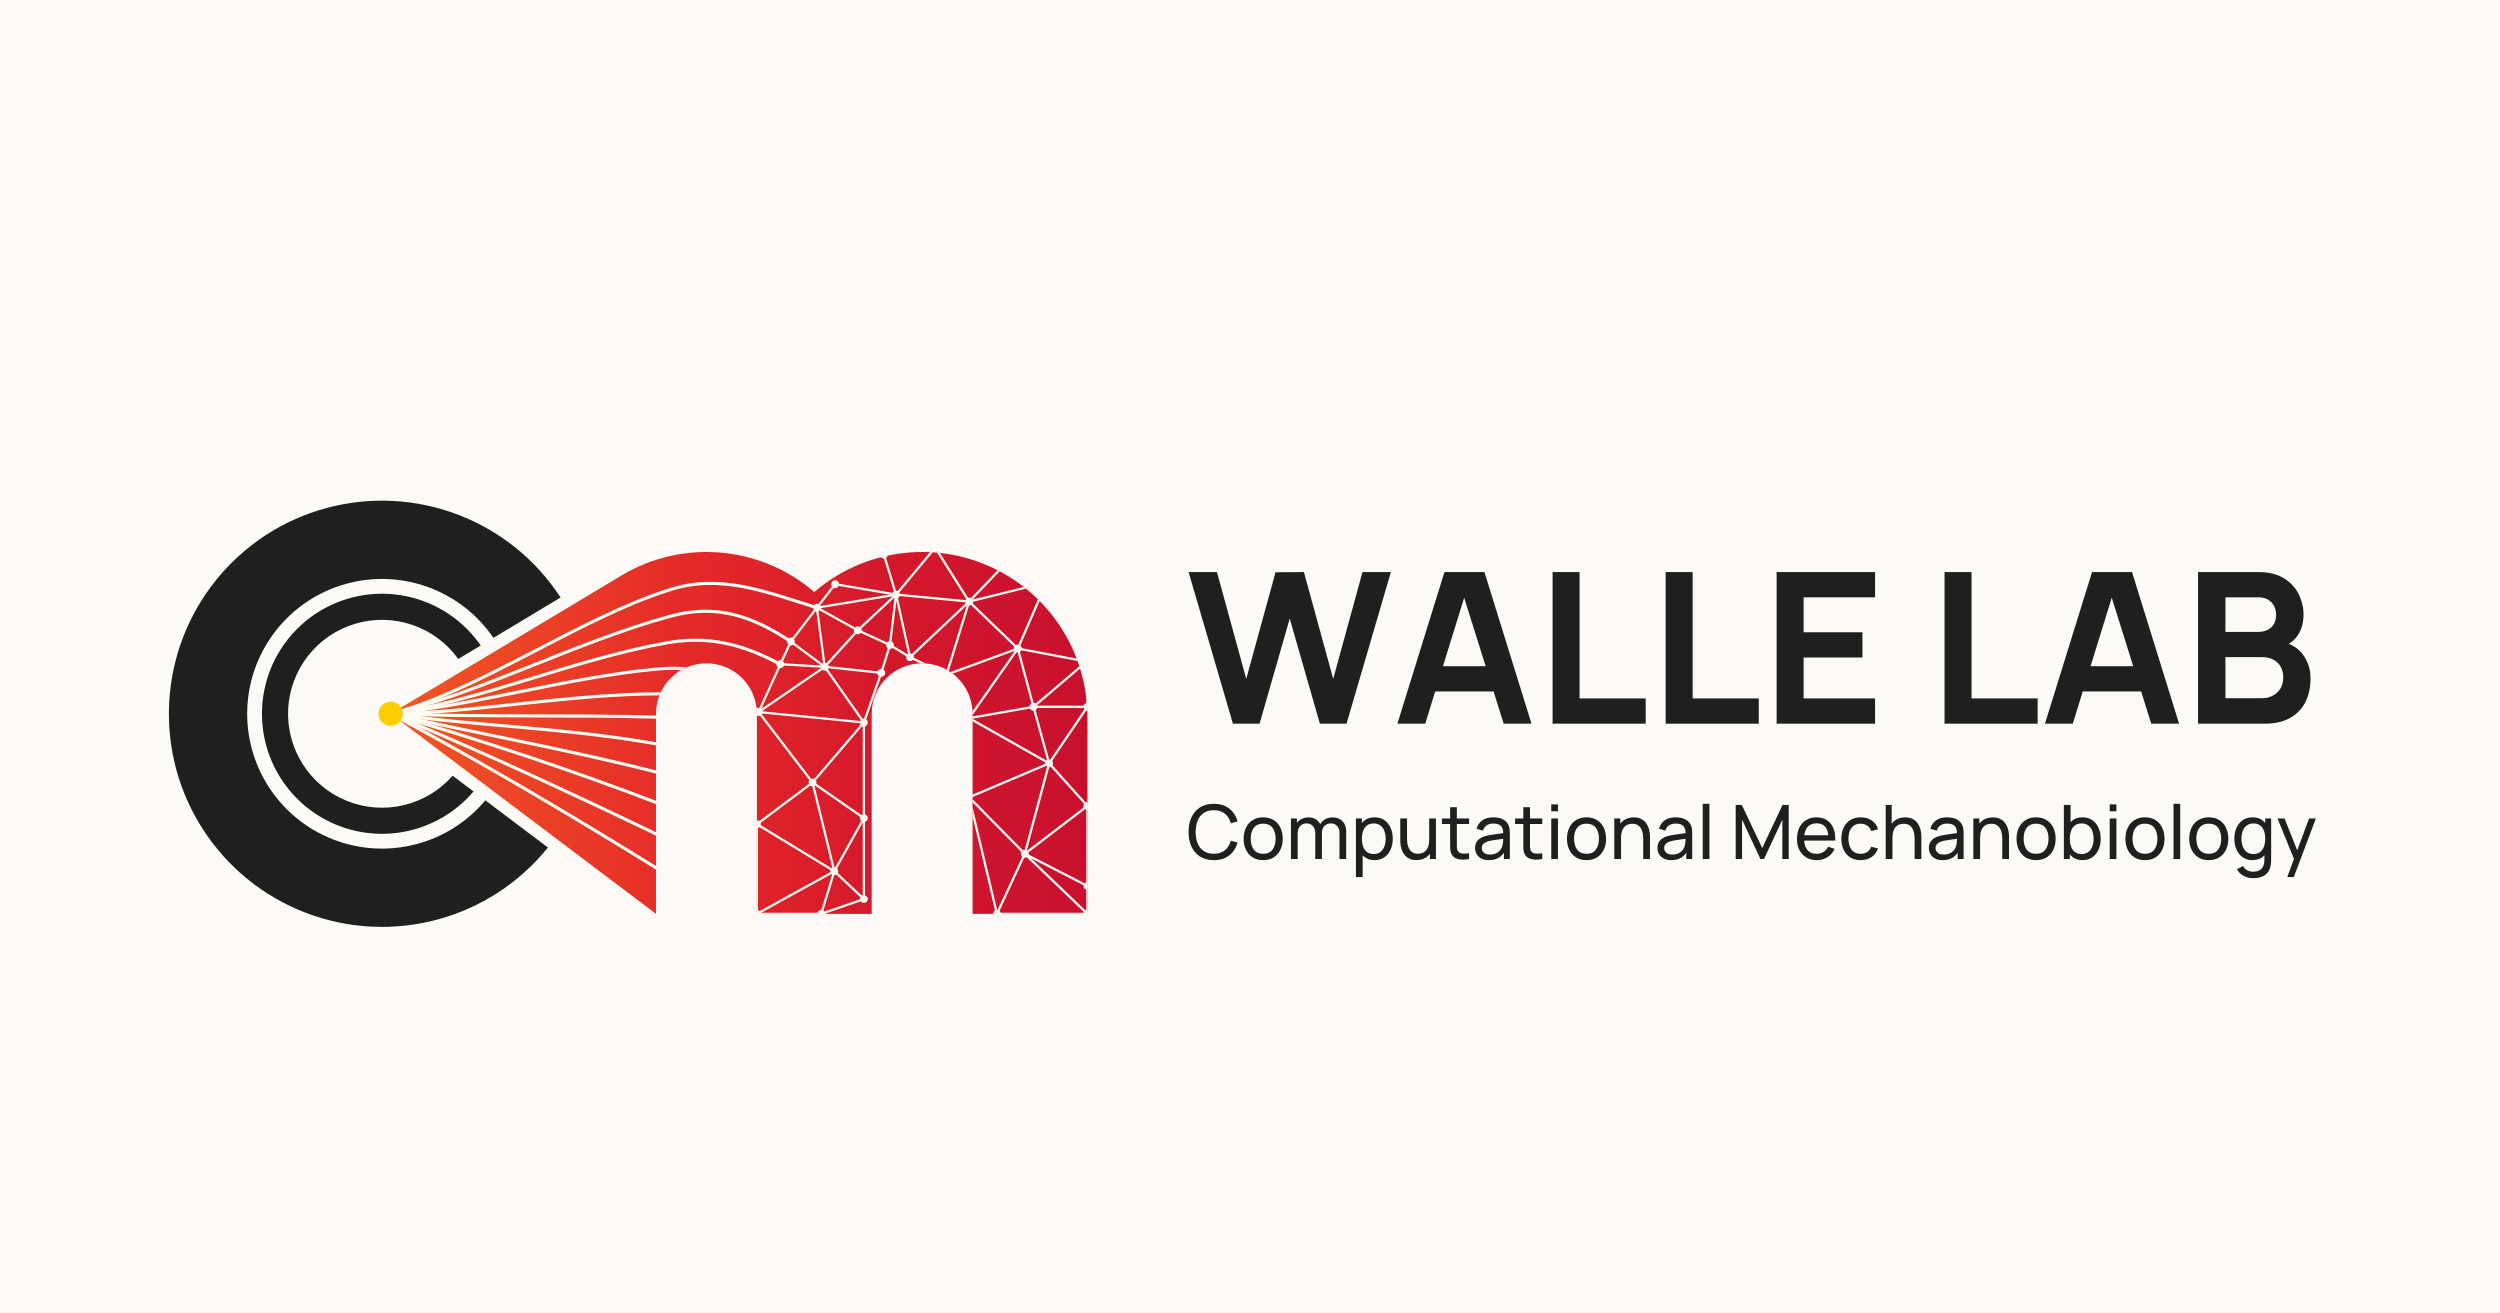
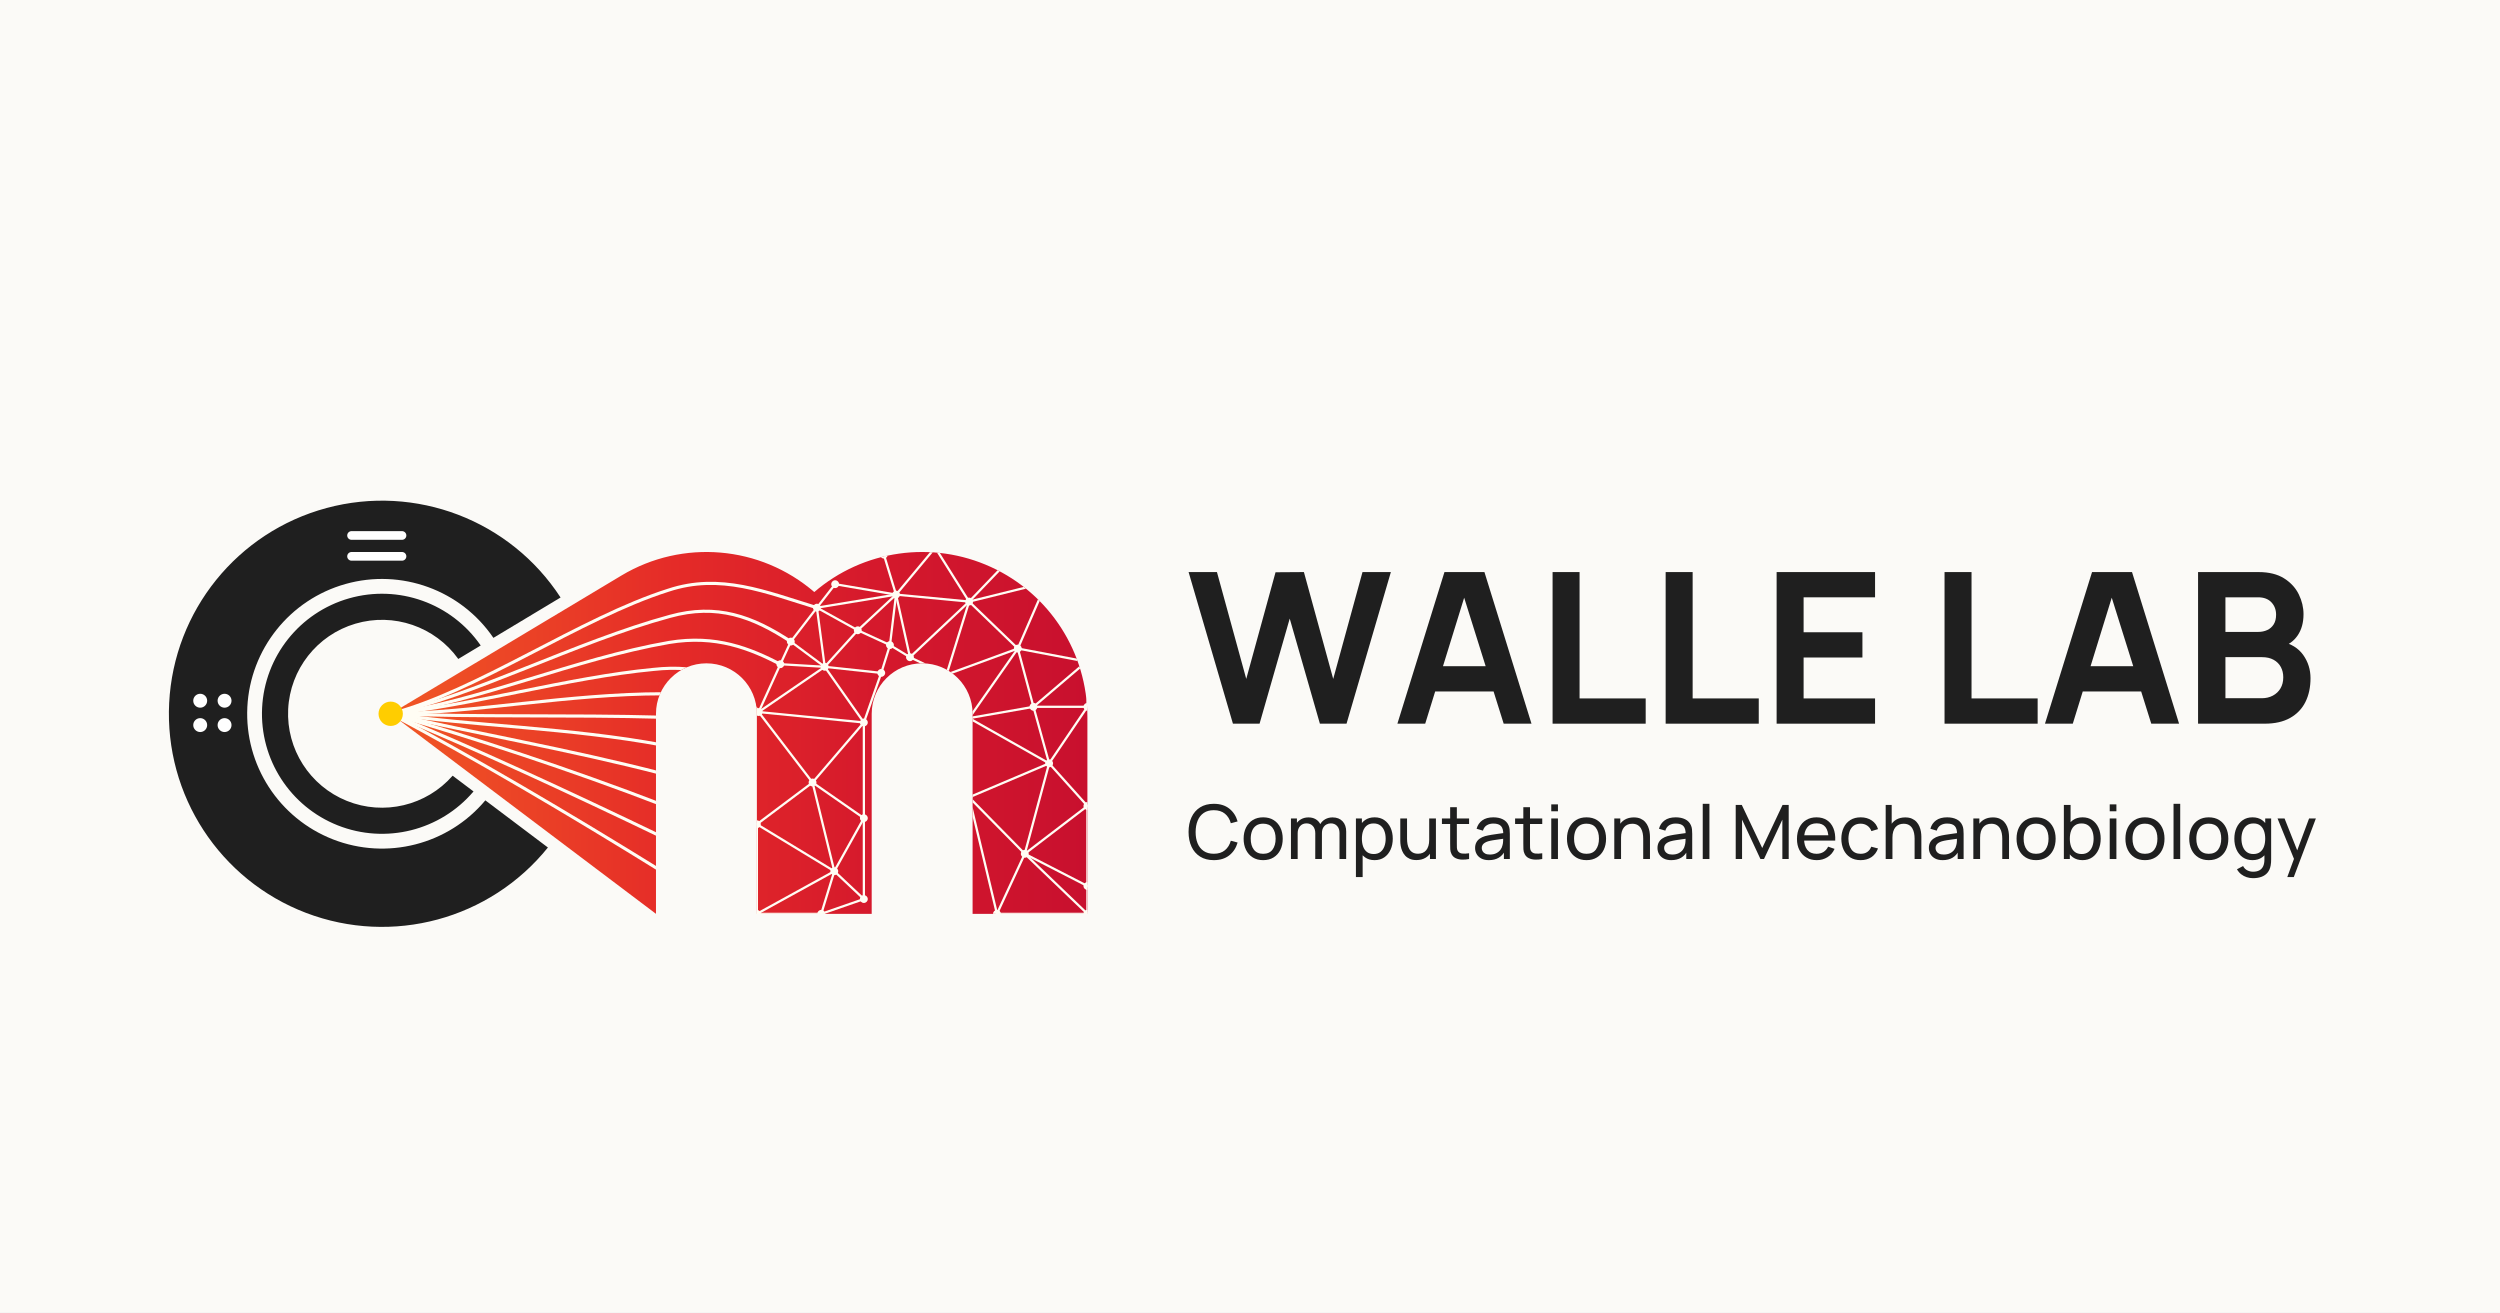
<svg xmlns="http://www.w3.org/2000/svg" width="1200" height="630">
  <rect width="1200" height="630" fill="#fbfaf7" />
  <svg x="65" y="150" width="1070" height="329" viewBox="0 0 1400 430">
    <svg x="10" y="30" width="600" height="366" viewBox="0 0 1098 670">
      <g transform="translate(0 0) scale(1) translate(-70 -295)">
        <defs>
          <linearGradient id="charcoal" x1="130" y1="470" x2="510" y2="900" gradientUnits="userSpaceOnUse">
            <stop stop-color="#1f1f1f" />
            <stop offset="1" stop-color="#1f1f1f" />
          </linearGradient>
          <linearGradient id="colour" x1="326" y1="705" x2="1146" y2="705" gradientUnits="userSpaceOnUse">
            <stop stop-color="#f15a24" />
            <stop offset=".42" stop-color="#e52b28" />
            <stop offset=".7" stop-color="#d5192c" />
            <stop offset="1" stop-color="#c8102e" />
          </linearGradient>
          <clipPath id="m-clip">
            <path d="M345 701 L610.347 542.016 A190 190 0 0 1 832 561.042 A190 190 0 0 1 1146 705 L1146 931 L1014 931 L1014 701 A58 58 0 0 0 898 701 L898 931 L766 931 L766 701 A58 58 0 0 0 650 701 L650 931 L345 701 Z" />
          </clipPath>
        </defs>
        <g id="charcoal-symbol" fill="#1f1f1f">
          <path d="M540.311 567.312 A245 245 0 1 0 525.758 854.741 L453.821 800.532 A155 155 0 1 1 463.086 613.714 Z" />
          <path d="M448.488 622.485 A138 138 0 1 0 440.224 790.286 L416.213 772.193 A108 108 0 1 1 422.705 637.977 Z" />
+         </g>
+         <g id="scanner-controls">
+           <path d="M300 496h58 M300 520h58" fill="none" stroke="white" stroke-width="10" stroke-linecap="round" />
+           <circle cx="126" cy="686" r="8" fill="white" />
+           <circle cx="126" cy="714" r="8" fill="white" />
+           <circle cx="154" cy="686" r="8" fill="white" />
+           <circle cx="154" cy="714" r="8" fill="white" />
        </g>
        <path id="colour-symbol" d="M345 701 L610.347 542.016 A190 190 0 0 1 832 561.042 A190 190 0 0 1 1146 705 L1146 931 L1014 931 L1014 701 A58 58 0 0 0 898 701 L898 931 L766 931 L766 701 A58 58 0 0 0 650 701 L650 931 L345 701 Z" fill="url(#colour)" />
        <g clip-path="url(#m-clip)" stroke="#fffdf4" stroke-linecap="round" stroke-linejoin="round">
          <g id="radiating-curves" stroke-width="3.6" fill="none">
            <path d="M345 701 C443 676 563 591 664 559 C724 539 776 561 835 579" />
            <path d="M345 701 C439 681 559 618 666 589 C720 574 761 589 805 618" />
            <path d="M345 701 C446 687 556 638 665 619 C719 610 758 626 793 644" />
            <path d="M345 701 C436 692 551 659 647 650 C702 644 739 658 768 699" />
            <path d="M345 701 C441 700 550 678 658 678" />
            <path d="M345 701 C443 705 551 702 658 705" />
            <path d="M345 701 C439 715 551 717 658 737" />
            <path d="M345 701 C440 723 550 742 658 770" />
            <path d="M345 701 C441 729 549 764 658 806" />
            <path d="M345 701 C440 740 550 791 658 843" />
            <path d="M345 701 C438 750 550 816 658 883" />
          </g>
          <g id="triangular-mesh" stroke-width="2.6" fill="none">
            <path d="M835 579 L805 618" />
            <path d="M835 579 L844 647" />
            <path d="M835 579 L882 605" />
            <path d="M835 579 L926 564" />
            <path d="M835 579 L856 552" />
            <path d="M805 618 L793 644" />
            <path d="M805 618 L844 647" />
            <path d="M793 644 L768 699" />
            <path d="M793 644 L844 647" />
            <path d="M768 699 L844 647" />
            <path d="M768 699 L830 780" />
            <path d="M768 699 L889 711" />
            <path d="M830 780 L889 711" />
            <path d="M830 780 L766 828" />
            <path d="M830 780 L855 882" />
            <path d="M830 780 L889 821" />
            <path d="M766 828 L855 882" />
            <path d="M766 828 L766 931" />
            <path d="M855 882 L766 931" />
            <path d="M855 882 L840 931" />
            <path d="M855 882 L889 914" />
            <path d="M855 882 L889 821" />
            <path d="M766 931 L840 931" />
            <path d="M840 931 L889 914" />
            <path d="M889 914 L889 821" />
            <path d="M889 821 L889 711" />
            <path d="M889 711 L844 647" />
            <path d="M844 647 L882 605" />
            <path d="M844 647 L909 654" />
            <path d="M882 605 L926 564" />
            <path d="M882 605 L919 622" />
            <path d="M919 622 L926 564" />
            <path d="M919 622 L942 636" />
            <path d="M919 622 L909 654" />
            <path d="M942 636 L926 564" />
            <path d="M942 636 L1010 572" />
            <path d="M942 636 L984 656" />
            <path d="M909 654 L889 711" />
            <path d="M926 564 L856 552" />
            <path d="M926 564 L912 518" />
            <path d="M926 564 L971 510" />
            <path d="M926 564 L1010 572" />
            <path d="M971 510 L1010 572" />
            <path d="M971 510 L1057 523" />
            <path d="M1010 572 L1057 523" />
            <path d="M1010 572 L1099 550" />
            <path d="M1010 572 L1066 626" />
            <path d="M1010 572 L984 656" />
            <path d="M1099 550 L1066 626" />
            <path d="M1066 626 L1145 641" />
            <path d="M1066 626 L1084 693" />
            <path d="M1066 626 L1010 706" />
            <path d="M1066 626 L984 656" />
            <path d="M1145 641 L1084 693" />
            <path d="M1145 641 L1146 693" />
            <path d="M1084 693 L1146 693" />
            <path d="M1084 693 L1010 706" />
            <path d="M1084 693 L1102 758" />
            <path d="M1010 706 L1102 758" />
            <path d="M1102 758 L1146 693" />
            <path d="M1102 758 L1010 797" />
            <path d="M1102 758 L1146 807" />
            <path d="M1102 758 L1074 862" />
            <path d="M1010 797 L1074 862" />
            <path d="M1010 797 L1042 931" />
            <path d="M1146 807 L1074 862" />
            <path d="M1146 807 L1146 899" />
            <path d="M1074 862 L1146 899" />
            <path d="M1074 862 L1042 931" />
            <path d="M1074 862 L1146 931" />
            <path d="M1146 899 L1146 931" />
            <path d="M1042 931 L1146 931" />
            <circle cx="766" cy="828" r="4.5" fill="#fffdf4" stroke="none" />
            <circle cx="766" cy="931" r="4.5" fill="#fffdf4" stroke="none" />
            <circle cx="768" cy="699" r="4.5" fill="#fffdf4" stroke="none" />
            <circle cx="793" cy="644" r="4.5" fill="#fffdf4" stroke="none" />
            <circle cx="805" cy="618" r="4.5" fill="#fffdf4" stroke="none" />
            <circle cx="830" cy="780" r="4.5" fill="#fffdf4" stroke="none" />
            <circle cx="835" cy="579" r="4.5" fill="#fffdf4" stroke="none" />
            <circle cx="840" cy="931" r="4.5" fill="#fffdf4" stroke="none" />
            <circle cx="844" cy="647" r="4.5" fill="#fffdf4" stroke="none" />
            <circle cx="855" cy="882" r="4.5" fill="#fffdf4" stroke="none" />
            <circle cx="856" cy="552" r="4.5" fill="#fffdf4" stroke="none" />
            <circle cx="882" cy="605" r="4.5" fill="#fffdf4" stroke="none" />
            <circle cx="889" cy="711" r="4.5" fill="#fffdf4" stroke="none" />
            <circle cx="889" cy="821" r="4.5" fill="#fffdf4" stroke="none" />
            <circle cx="889" cy="914" r="4.5" fill="#fffdf4" stroke="none" />
            <circle cx="909" cy="654" r="4.5" fill="#fffdf4" stroke="none" />
            <circle cx="912" cy="518" r="4.5" fill="#fffdf4" stroke="none" />
            <circle cx="919" cy="622" r="4.5" fill="#fffdf4" stroke="none" />
            <circle cx="926" cy="564" r="4.5" fill="#fffdf4" stroke="none" />
            <circle cx="942" cy="636" r="4.5" fill="#fffdf4" stroke="none" />
            <circle cx="971" cy="510" r="4.5" fill="#fffdf4" stroke="none" />
            <circle cx="984" cy="656" r="4.5" fill="#fffdf4" stroke="none" />
            <circle cx="1010" cy="572" r="4.5" fill="#fffdf4" stroke="none" />
            <circle cx="1010" cy="706" r="4.5" fill="#fffdf4" stroke="none" />
            <circle cx="1010" cy="797" r="4.5" fill="#fffdf4" stroke="none" />
            <circle cx="1042" cy="931" r="4.5" fill="#fffdf4" stroke="none" />
            <circle cx="1057" cy="523" r="4.5" fill="#fffdf4" stroke="none" />
            <circle cx="1066" cy="626" r="4.5" fill="#fffdf4" stroke="none" />
            <circle cx="1074" cy="862" r="4.5" fill="#fffdf4" stroke="none" />
            <circle cx="1084" cy="693" r="4.5" fill="#fffdf4" stroke="none" />
            <circle cx="1099" cy="550" r="4.5" fill="#fffdf4" stroke="none" />
            <circle cx="1102" cy="758" r="4.5" fill="#fffdf4" stroke="none" />
            <circle cx="1145" cy="641" r="4.5" fill="#fffdf4" stroke="none" />
            <circle cx="1146" cy="693" r="4.5" fill="#fffdf4" stroke="none" />
            <circle cx="1146" cy="807" r="4.5" fill="#fffdf4" stroke="none" />
            <circle cx="1146" cy="899" r="4.5" fill="#fffdf4" stroke="none" />
            <circle cx="1146" cy="931" r="4.5" fill="#fffdf4" stroke="none" />
          </g>
          <g id="mesh-nodes" fill="#fffdf4" stroke="none">















</g>
        </g>
        <circle id="focus" cx="345" cy="701" r="14" fill="#FFCD00" />
      </g>
    </svg>
    <g fill="#1f1f1f">
      <path transform="translate(660 258) scale(0.06612032 -0.06612032)" d="M442.833 0 21.666 1440H291.004L569.335 425.173L847.5 1438.167L1117.004 1440L1395.335 425.173L1673.5 1440H1943.004L1521.837 0H1268.833L982.252 998.16L695.837 0Z" />
      <path transform="translate(789.9264 258) scale(0.06612032 -0.06612032)" d="M40 0 486.998 1440H866.671L1313.67 0H1049.499L647.668 1280.997H700.335L304.171 0ZM298.668 306.165V545.669H1056.668V306.165Z" />
      <path transform="translate(879.4533 258) scale(0.06612032 -0.06612032)" d="M160 0V1440H416.337V239.837H1044.335V0Z" />
      <path transform="translate(950.4666 258) scale(0.06612032 -0.06612032)" d="M160 0V1440H416.337V239.837H1044.335V0Z" />
      <path transform="translate(1021.48 258) scale(0.06612032 -0.06612032)" d="M140 0V1440H1075.001V1200.163H396.337V868.336H955.001V628.499H396.337V239.837H1075.001V0Z" />
      <path transform="translate(1125.619 258) scale(0.06612032 -0.06612032)" d="M160 0V1440H416.337V239.837H1044.335V0Z" />
      <path transform="translate(1196.633 258) scale(0.06612032 -0.06612032)" d="M40 0 486.998 1440H866.671L1313.67 0H1049.499L647.668 1280.997H700.335L304.171 0ZM298.668 306.165V545.669H1056.668V306.165Z" />
      <path transform="translate(1286.159 258) scale(0.06612032 -0.06612032)" d="M140 0V1440H713.501Q863.335 1440 957.752 1379.916Q1052.169 1319.833 1096.918 1227.916Q1141.668 1135.999 1141.668 1040.166Q1141.668 919.749 1086.21 838.457Q1030.752 757.166 934.669 729.166L934.336 779Q1070.002 749.5 1139.085 652.125Q1208.168 554.75 1208.168 432.001Q1208.168 303.501 1159.96 206.459Q1111.752 109.417 1014.877 54.709Q918.002 0 773.501 0ZM400.004 241.67H744.501Q803.584 241.67 849.958 266.128Q896.332 290.586 922.832 335.044Q949.331 379.502 949.331 440.501Q949.331 495.084 926.373 538.125Q903.415 581.166 858.249 606.499Q813.083 631.831 747.834 631.831H400.004ZM400.004 871.502H709.834Q758.75 871.502 797.374 889.418Q835.999 907.334 858.581 943.542Q881.164 979.749 881.164 1035.165Q881.164 1105.664 836.457 1152.997Q791.75 1200.33 709.834 1200.33H400.004Z" />
    </g>
    <g fill="#1f1f1f">
      <path transform="translate(660 343) scale(0.02358804 -0.02358804)" d="M732 -30Q516.5 -30 366.5 65.0Q216.5 160 138.25 329.0Q60 498 60 720Q60 942 138.25 1111.0Q216.5 1280 366.5 1375.0Q516.5 1470 732 1470Q982 1470 1143.25 1342.75Q1304.5 1215.5 1366 1001L1185 953Q1141 1114 1027.75 1207.0Q914.5 1300 732 1300Q571 1300 464.0 1227.0Q357 1154 303.0 1023.25Q249 892.5 248 720Q247 547.5 301.0 417.0Q355 286.5 463.0 213.25Q571 140 732 140Q914.5 140 1027.75 233.5Q1141 327 1185 487L1366 439Q1304.5 224.5 1143.25 97.25Q982 -30 732 -30Z" />
      <path transform="translate(694.1083 343) scale(0.02358804 -0.02358804)" d="M600 -30Q438.5 -30 322.0 43.0Q205.5 116 142.75 244.75Q80 373.5 80 541Q80 710.5 144.0 838.75Q208 967 324.75 1038.5Q441.5 1110 600 1110Q762 1110 878.75 1037.25Q995.5 964.5 1058.25 836.25Q1121 708 1121 541Q1121 371.5 1057.75 243.0Q994.5 114.5 877.5 42.25Q760.5 -30 600 -30ZM600 139Q767.5 139 849.75 251.0Q932 363 932 541Q932 723.5 849.0 832.25Q766 941 600 941Q487 941 413.75 890.0Q340.5 839 304.75 749.0Q269 659 269 541Q269 358.5 353.0 248.75Q437 139 600 139Z" />
      <path transform="translate(722.4375 343) scale(0.02358804 -0.02358804)" d="M1431 0 1432 691Q1432 812 1367.25 880.5Q1302.5 949 1200 949Q1139.5 949 1085.75 921.25Q1032 893.5 998.0 835.25Q964 777 964 686L870 724Q867.5 839 917.0 925.5Q966.5 1012 1052.75 1060.0Q1139 1108 1247 1108Q1416 1108 1513.0 1005.25Q1610 902.5 1610 730L1609 0ZM139 0V1080H298V791H318V0ZM786 0 787 684Q787 807.5 723.0 878.25Q659 949 553 949Q447.5 949 382.75 876.75Q318 804.5 318 686L224 742Q224 847 274.0 929.75Q324 1012.5 410.0 1060.25Q496 1108 605 1108Q714 1108 794.75 1061.75Q875.5 1015.5 919.75 930.0Q964 844.5 964 727L963 0Z" />
      <path transform="translate(763.2449 343) scale(0.02358804 -0.02358804)" d="M636 -30Q484 -30 380.0 45.5Q276 121 222.5 250.25Q169 379.5 169 541Q169 704 222.5 832.75Q276 961.5 380.25 1035.75Q484.5 1110 637 1110Q787 1110 895.25 1035.25Q1003.5 960.5 1061.75 831.75Q1120 703 1120 541Q1120 379 1061.75 249.75Q1003.5 120.5 895.25 45.25Q787 -30 636 -30ZM139 -480V1080H298V285H318V-480ZM614 133Q720.5 133 790.75 187.0Q861 241 896.0 333.5Q931 426 931 541Q931 655 896.25 747.0Q861.5 839 790.25 893.0Q719 947 609 947Q503.5 947 434.5 895.5Q365.5 844 331.75 752.25Q298 660.5 298 541Q298 422.5 331.5 330.25Q365 238 435.0 185.5Q505 133 614 133Z" />
      <path transform="translate(791.5505 343) scale(0.02358804 -0.02358804)" d="M550 -28Q445.5 -28 371.25 5.0Q297 38 248.0 92.75Q199 147.5 171.0 214.75Q143 282 131.5 351.75Q120 421.5 120 483V1080H300V539Q300 463 313.75 391.75Q327.5 320.5 361.0 263.75Q394.5 207 451.0 174.0Q507.5 141 593 141Q660 141 714.75 163.75Q769.5 186.5 808.5 232.25Q847.5 278 868.75 347.75Q890 417.5 890 511L1007 475Q1007 318.5 950.5 205.75Q894 93 791.5 32.5Q689 -28 550 -28ZM910 0V289H890V1080H1069V0Z" />
      <path transform="translate(820.0684 343) scale(0.02358804 -0.02358804)" d="M743 0Q646.5 -19.5 553.25 -16.0Q460 -12.5 386.75 22.0Q313.5 56.5 276 130Q244 193.5 241.5 259.0Q239 324.5 239 408V1380H417V416Q417 349.5 418.5 302.75Q420 256 439 222Q475 157.5 553.5 146.75Q632 136 743 153ZM20 933V1080H743V933Z" />
      <path transform="translate(839.4814 343) scale(0.02358804 -0.02358804)" d="M447 -30Q326 -30 244.25 14.25Q162.5 58.5 121.25 131.75Q80 205 80 292Q80 377 112.25 439.25Q144.5 501.5 203.75 543.25Q263 585 345 609Q422 629.5 517.25 645.25Q612.5 661 710.5 673.75Q808.5 686.5 894 699L830 662Q832.5 805.5 772.25 874.75Q712 944 564 944Q466 944 392.25 899.25Q318.5 854.5 289 755L120 806Q158.5 948 270.75 1029.0Q383 1110 566 1110Q712.5 1110 818.0 1057.5Q923.5 1005 970 899Q993 849 999.0 790.5Q1005 732 1005 668V0H847V259L884 235Q823 103.5 713.25 36.75Q603.5 -30 447 -30ZM474 119Q570 119 640.5 153.25Q711 187.5 754.0 244.25Q797 301 810 368Q824.5 418 826.25 479.25Q828 540.5 828 574L890 547Q803 534.5 718.75 523.5Q634.5 512.5 559.5 500.25Q484.5 488 425 471Q380.5 457 342.25 434.75Q304 412.5 280.5 378.0Q257 343.5 257 293Q257 248.5 279.25 208.75Q301.5 169 349.25 144.0Q397 119 474 119Z" />
      <path transform="translate(866.0179 343) scale(0.02358804 -0.02358804)" d="M743 0Q646.5 -19.5 553.25 -16.0Q460 -12.5 386.75 22.0Q313.5 56.5 276 130Q244 193.5 241.5 259.0Q239 324.5 239 408V1380H417V416Q417 349.5 418.5 302.75Q420 256 439 222Q475 157.5 553.5 146.75Q632 136 743 153ZM20 933V1080H743V933Z" />
      <path transform="translate(885.4309 343) scale(0.02358804 -0.02358804)" d="M160 1271V1455H338V1271ZM160 0V1080H338V0Z" />
      <path transform="translate(897.1777 343) scale(0.02358804 -0.02358804)" d="M600 -30Q438.5 -30 322.0 43.0Q205.5 116 142.75 244.75Q80 373.5 80 541Q80 710.5 144.0 838.75Q208 967 324.75 1038.5Q441.5 1110 600 1110Q762 1110 878.75 1037.25Q995.5 964.5 1058.25 836.25Q1121 708 1121 541Q1121 371.5 1057.75 243.0Q994.5 114.5 877.5 42.25Q760.5 -30 600 -30ZM600 139Q767.5 139 849.75 251.0Q932 363 932 541Q932 723.5 849.0 832.25Q766 941 600 941Q487 941 413.75 890.0Q340.5 839 304.75 749.0Q269 659 269 541Q269 358.5 353.0 248.75Q437 139 600 139Z" />
      <path transform="translate(925.507 343) scale(0.02358804 -0.02358804)" d="M909 0V541Q909 617.5 895.25 688.5Q881.5 759.5 848.0 816.25Q814.5 873 758.0 906.0Q701.5 939 616 939Q549 939 494.25 916.25Q439.5 893.5 400.5 847.75Q361.5 802 340.25 732.5Q319 663 319 569L202 605Q202 761.5 258.5 874.25Q315 987 417.5 1047.5Q520 1108 659 1108Q763.5 1108 837.75 1075.0Q912 1042 961.0 987.25Q1010 932.5 1038.0 865.25Q1066 798 1077.5 728.25Q1089 658.5 1089 597V0ZM139 0V1080H299V791H319V0Z" />
      <path transform="translate(954.0249 343) scale(0.02358804 -0.02358804)" d="M447 -30Q326 -30 244.25 14.25Q162.5 58.5 121.25 131.75Q80 205 80 292Q80 377 112.25 439.25Q144.5 501.5 203.75 543.25Q263 585 345 609Q422 629.5 517.25 645.25Q612.5 661 710.5 673.75Q808.5 686.5 894 699L830 662Q832.5 805.5 772.25 874.75Q712 944 564 944Q466 944 392.25 899.25Q318.5 854.5 289 755L120 806Q158.5 948 270.75 1029.0Q383 1110 566 1110Q712.5 1110 818.0 1057.5Q923.5 1005 970 899Q993 849 999.0 790.5Q1005 732 1005 668V0H847V259L884 235Q823 103.5 713.25 36.75Q603.5 -30 447 -30ZM474 119Q570 119 640.5 153.25Q711 187.5 754.0 244.25Q797 301 810 368Q824.5 418 826.25 479.25Q828 540.5 828 574L890 547Q803 534.5 718.75 523.5Q634.5 512.5 559.5 500.25Q484.5 488 425 471Q380.5 457 342.25 434.75Q304 412.5 280.5 378.0Q257 343.5 257 293Q257 248.5 279.25 208.75Q301.5 169 349.25 144.0Q397 119 474 119Z" />
      <path transform="translate(980.5615 343) scale(0.02358804 -0.02358804)" d="M160 0V1470H338V0Z" />
      <path transform="translate(1001.744 343) scale(0.02358804 -0.02358804)" d="M140 0V1440H302L846 293L1387 1440H1551V1H1382V1049L893 0H798L309 1049V0Z" />
      <path transform="translate(1041.631 343) scale(0.02358804 -0.02358804)" d="M608 -30Q448.5 -30 330.0 40.25Q211.5 110.5 145.75 237.25Q80 364 80 533Q80 710 144.75 839.5Q209.5 969 326.25 1039.5Q443 1110 600 1110Q762.5 1110 877.0 1035.0Q991.5 960 1049.25 821.0Q1107 682 1098.5 490H919V554Q916 753 838.0 851.5Q760 950 606 950Q440.5 950 354.75 844.0Q269 738 269 540Q269 349 354.75 244.0Q440.5 139 600 139Q707 139 786.0 188.0Q865 237 910 329L1081 270Q1017.5 127 891.25 48.5Q765 -30 608 -30ZM209 490V633H1007V490Z" />
      <path transform="translate(1069.488 343) scale(0.02358804 -0.02358804)" d="M595 -30Q430.5 -30 316.0 43.5Q201.5 117 141.5 245.75Q81.5 374.5 80 540Q81.5 708.5 143.0 837.0Q204.5 965.5 319.5 1037.75Q434.5 1110 597 1110Q767.5 1110 891.0 1026.0Q1014.5 942 1057 796L881 743Q846.5 837 770.0 889.0Q693.5 941 595 941Q484 941 412.0 889.5Q340 838 305.0 747.5Q270 657 269 540Q270.5 359.5 352.25 249.25Q434 139 595 139Q700.5 139 770.5 187.5Q840.5 236 877 328L1057 281Q1000.5 130 881.5 50.0Q762.5 -30 595 -30Z" />
      <path transform="translate(1095.954 343) scale(0.02358804 -0.02358804)" d="M909 0V541Q909 617.5 895.25 688.5Q881.5 759.5 848.0 816.25Q814.5 873 758.0 906.0Q701.5 939 616 939Q549 939 494.25 916.25Q439.5 893.5 400.5 847.75Q361.5 802 340.25 732.5Q319 663 319 569L202 605Q202 761.5 258.5 874.25Q315 987 417.5 1047.5Q520 1108 659 1108Q763.5 1108 837.75 1075.0Q912 1042 961.0 987.25Q1010 932.5 1038.0 865.25Q1066 798 1077.5 728.25Q1089 658.5 1089 597V0ZM139 0V1440H299V645H319V0Z" />
      <path transform="translate(1124.472 343) scale(0.02358804 -0.02358804)" d="M447 -30Q326 -30 244.25 14.25Q162.5 58.5 121.25 131.75Q80 205 80 292Q80 377 112.25 439.25Q144.5 501.5 203.75 543.25Q263 585 345 609Q422 629.5 517.25 645.25Q612.5 661 710.5 673.75Q808.5 686.5 894 699L830 662Q832.5 805.5 772.25 874.75Q712 944 564 944Q466 944 392.25 899.25Q318.5 854.5 289 755L120 806Q158.5 948 270.75 1029.0Q383 1110 566 1110Q712.5 1110 818.0 1057.5Q923.5 1005 970 899Q993 849 999.0 790.5Q1005 732 1005 668V0H847V259L884 235Q823 103.5 713.25 36.75Q603.5 -30 447 -30ZM474 119Q570 119 640.5 153.25Q711 187.5 754.0 244.25Q797 301 810 368Q824.5 418 826.25 479.25Q828 540.5 828 574L890 547Q803 534.5 718.75 523.5Q634.5 512.5 559.5 500.25Q484.5 488 425 471Q380.5 457 342.25 434.75Q304 412.5 280.5 378.0Q257 343.5 257 293Q257 248.5 279.25 208.75Q301.5 169 349.25 144.0Q397 119 474 119Z" />
      <path transform="translate(1151.009 343) scale(0.02358804 -0.02358804)" d="M909 0V541Q909 617.5 895.25 688.5Q881.5 759.5 848.0 816.25Q814.5 873 758.0 906.0Q701.5 939 616 939Q549 939 494.25 916.25Q439.5 893.5 400.5 847.75Q361.5 802 340.25 732.5Q319 663 319 569L202 605Q202 761.5 258.5 874.25Q315 987 417.5 1047.5Q520 1108 659 1108Q763.5 1108 837.75 1075.0Q912 1042 961.0 987.25Q1010 932.5 1038.0 865.25Q1066 798 1077.5 728.25Q1089 658.5 1089 597V0ZM139 0V1080H299V791H319V0Z" />
      <path transform="translate(1179.527 343) scale(0.02358804 -0.02358804)" d="M600 -30Q438.5 -30 322.0 43.0Q205.5 116 142.75 244.75Q80 373.5 80 541Q80 710.5 144.0 838.75Q208 967 324.75 1038.5Q441.5 1110 600 1110Q762 1110 878.75 1037.25Q995.5 964.5 1058.25 836.25Q1121 708 1121 541Q1121 371.5 1057.75 243.0Q994.5 114.5 877.5 42.25Q760.5 -30 600 -30ZM600 139Q767.5 139 849.75 251.0Q932 363 932 541Q932 723.5 849.0 832.25Q766 941 600 941Q487 941 413.75 890.0Q340.5 839 304.75 749.0Q269 659 269 541Q269 358.5 353.0 248.75Q437 139 600 139Z" />
      <path transform="translate(1207.856 343) scale(0.02358804 -0.02358804)" d="M636 -30Q484 -30 380.0 45.5Q276 121 222.5 250.25Q169 379.5 169 541Q169 704 222.5 832.75Q276 961.5 380.25 1035.75Q484.5 1110 637 1110Q787 1110 895.25 1035.25Q1003.5 960.5 1061.75 831.75Q1120 703 1120 541Q1120 379 1061.75 249.75Q1003.5 120.5 895.25 45.25Q787 -30 636 -30ZM139 0V1440H318V795H298V0ZM614 133Q720.5 133 790.75 187.0Q861 241 896.0 333.5Q931 426 931 541Q931 655 896.25 747.0Q861.5 839 790.25 893.0Q719 947 609 947Q503.5 947 434.5 895.5Q365.5 844 331.75 752.25Q298 660.5 298 541Q298 422.5 331.5 330.25Q365 238 435.0 185.5Q505 133 614 133Z" />
      <path transform="translate(1236.161 343) scale(0.02358804 -0.02358804)" d="M160 1271V1455H338V1271ZM160 0V1080H338V0Z" />
      <path transform="translate(1247.908 343) scale(0.02358804 -0.02358804)" d="M600 -30Q438.5 -30 322.0 43.0Q205.5 116 142.75 244.75Q80 373.5 80 541Q80 710.5 144.0 838.75Q208 967 324.75 1038.5Q441.5 1110 600 1110Q762 1110 878.75 1037.25Q995.5 964.5 1058.25 836.25Q1121 708 1121 541Q1121 371.5 1057.75 243.0Q994.5 114.5 877.5 42.25Q760.5 -30 600 -30ZM600 139Q767.5 139 849.75 251.0Q932 363 932 541Q932 723.5 849.0 832.25Q766 941 600 941Q487 941 413.75 890.0Q340.5 839 304.75 749.0Q269 659 269 541Q269 358.5 353.0 248.75Q437 139 600 139Z" />
      <path transform="translate(1276.238 343) scale(0.02358804 -0.02358804)" d="M160 0V1470H338V0Z" />
      <path transform="translate(1287.984 343) scale(0.02358804 -0.02358804)" d="M600 -30Q438.5 -30 322.0 43.0Q205.5 116 142.75 244.75Q80 373.5 80 541Q80 710.5 144.0 838.75Q208 967 324.75 1038.5Q441.5 1110 600 1110Q762 1110 878.75 1037.25Q995.5 964.5 1058.25 836.25Q1121 708 1121 541Q1121 371.5 1057.75 243.0Q994.5 114.5 877.5 42.25Q760.5 -30 600 -30ZM600 139Q767.5 139 849.75 251.0Q932 363 932 541Q932 723.5 849.0 832.25Q766 941 600 941Q487 941 413.75 890.0Q340.5 839 304.75 749.0Q269 659 269 541Q269 358.5 353.0 248.75Q437 139 600 139Z" />
      <path transform="translate(1316.314 343) scale(0.02358804 -0.02358804)" d="M577 -510Q492 -510 411.0 -484.25Q330 -458.5 262.5 -406.0Q195 -353.5 150 -273L313 -187Q353 -266.5 426.25 -302.25Q499.5 -338 578 -338Q681 -338 748.75 -300.5Q816.5 -263 849.25 -189.0Q882 -115 881 -5V290H902V1080H1060V-7Q1060 -51.5 1057.25 -92.25Q1054.5 -133 1047 -173Q1026 -288 964.0 -362.5Q902 -437 804.0 -473.5Q706 -510 577 -510ZM564 -30Q413 -30 304.75 45.25Q196.5 120.5 138.25 249.75Q80 379 80 541Q80 703 138.25 831.75Q196.5 960.5 304.75 1035.25Q413 1110 563 1110Q715.5 1110 819.75 1035.75Q924 961.5 977.5 832.75Q1031 704 1031 541Q1031 379.5 977.5 250.25Q924 121 820.0 45.5Q716 -30 564 -30ZM586 133Q695 133 765.0 185.5Q835 238 868.5 330.25Q902 422.5 902 541Q902 660.5 868.25 752.25Q834.5 844 765.5 895.5Q696.5 947 591 947Q481 947 409.5 893.0Q338 839 303.5 747.0Q269 655 269 541Q269 426 304.0 333.5Q339 241 409.25 187.0Q479.5 133 586 133Z" />
      <path transform="translate(1344.619 343) scale(0.02358804 -0.02358804)" d="M290 -480 499 88 502 -80 30 1080H217L587 147H523L870 1080H1051L463 -480Z" />
    </g>
  </svg>
</svg>
